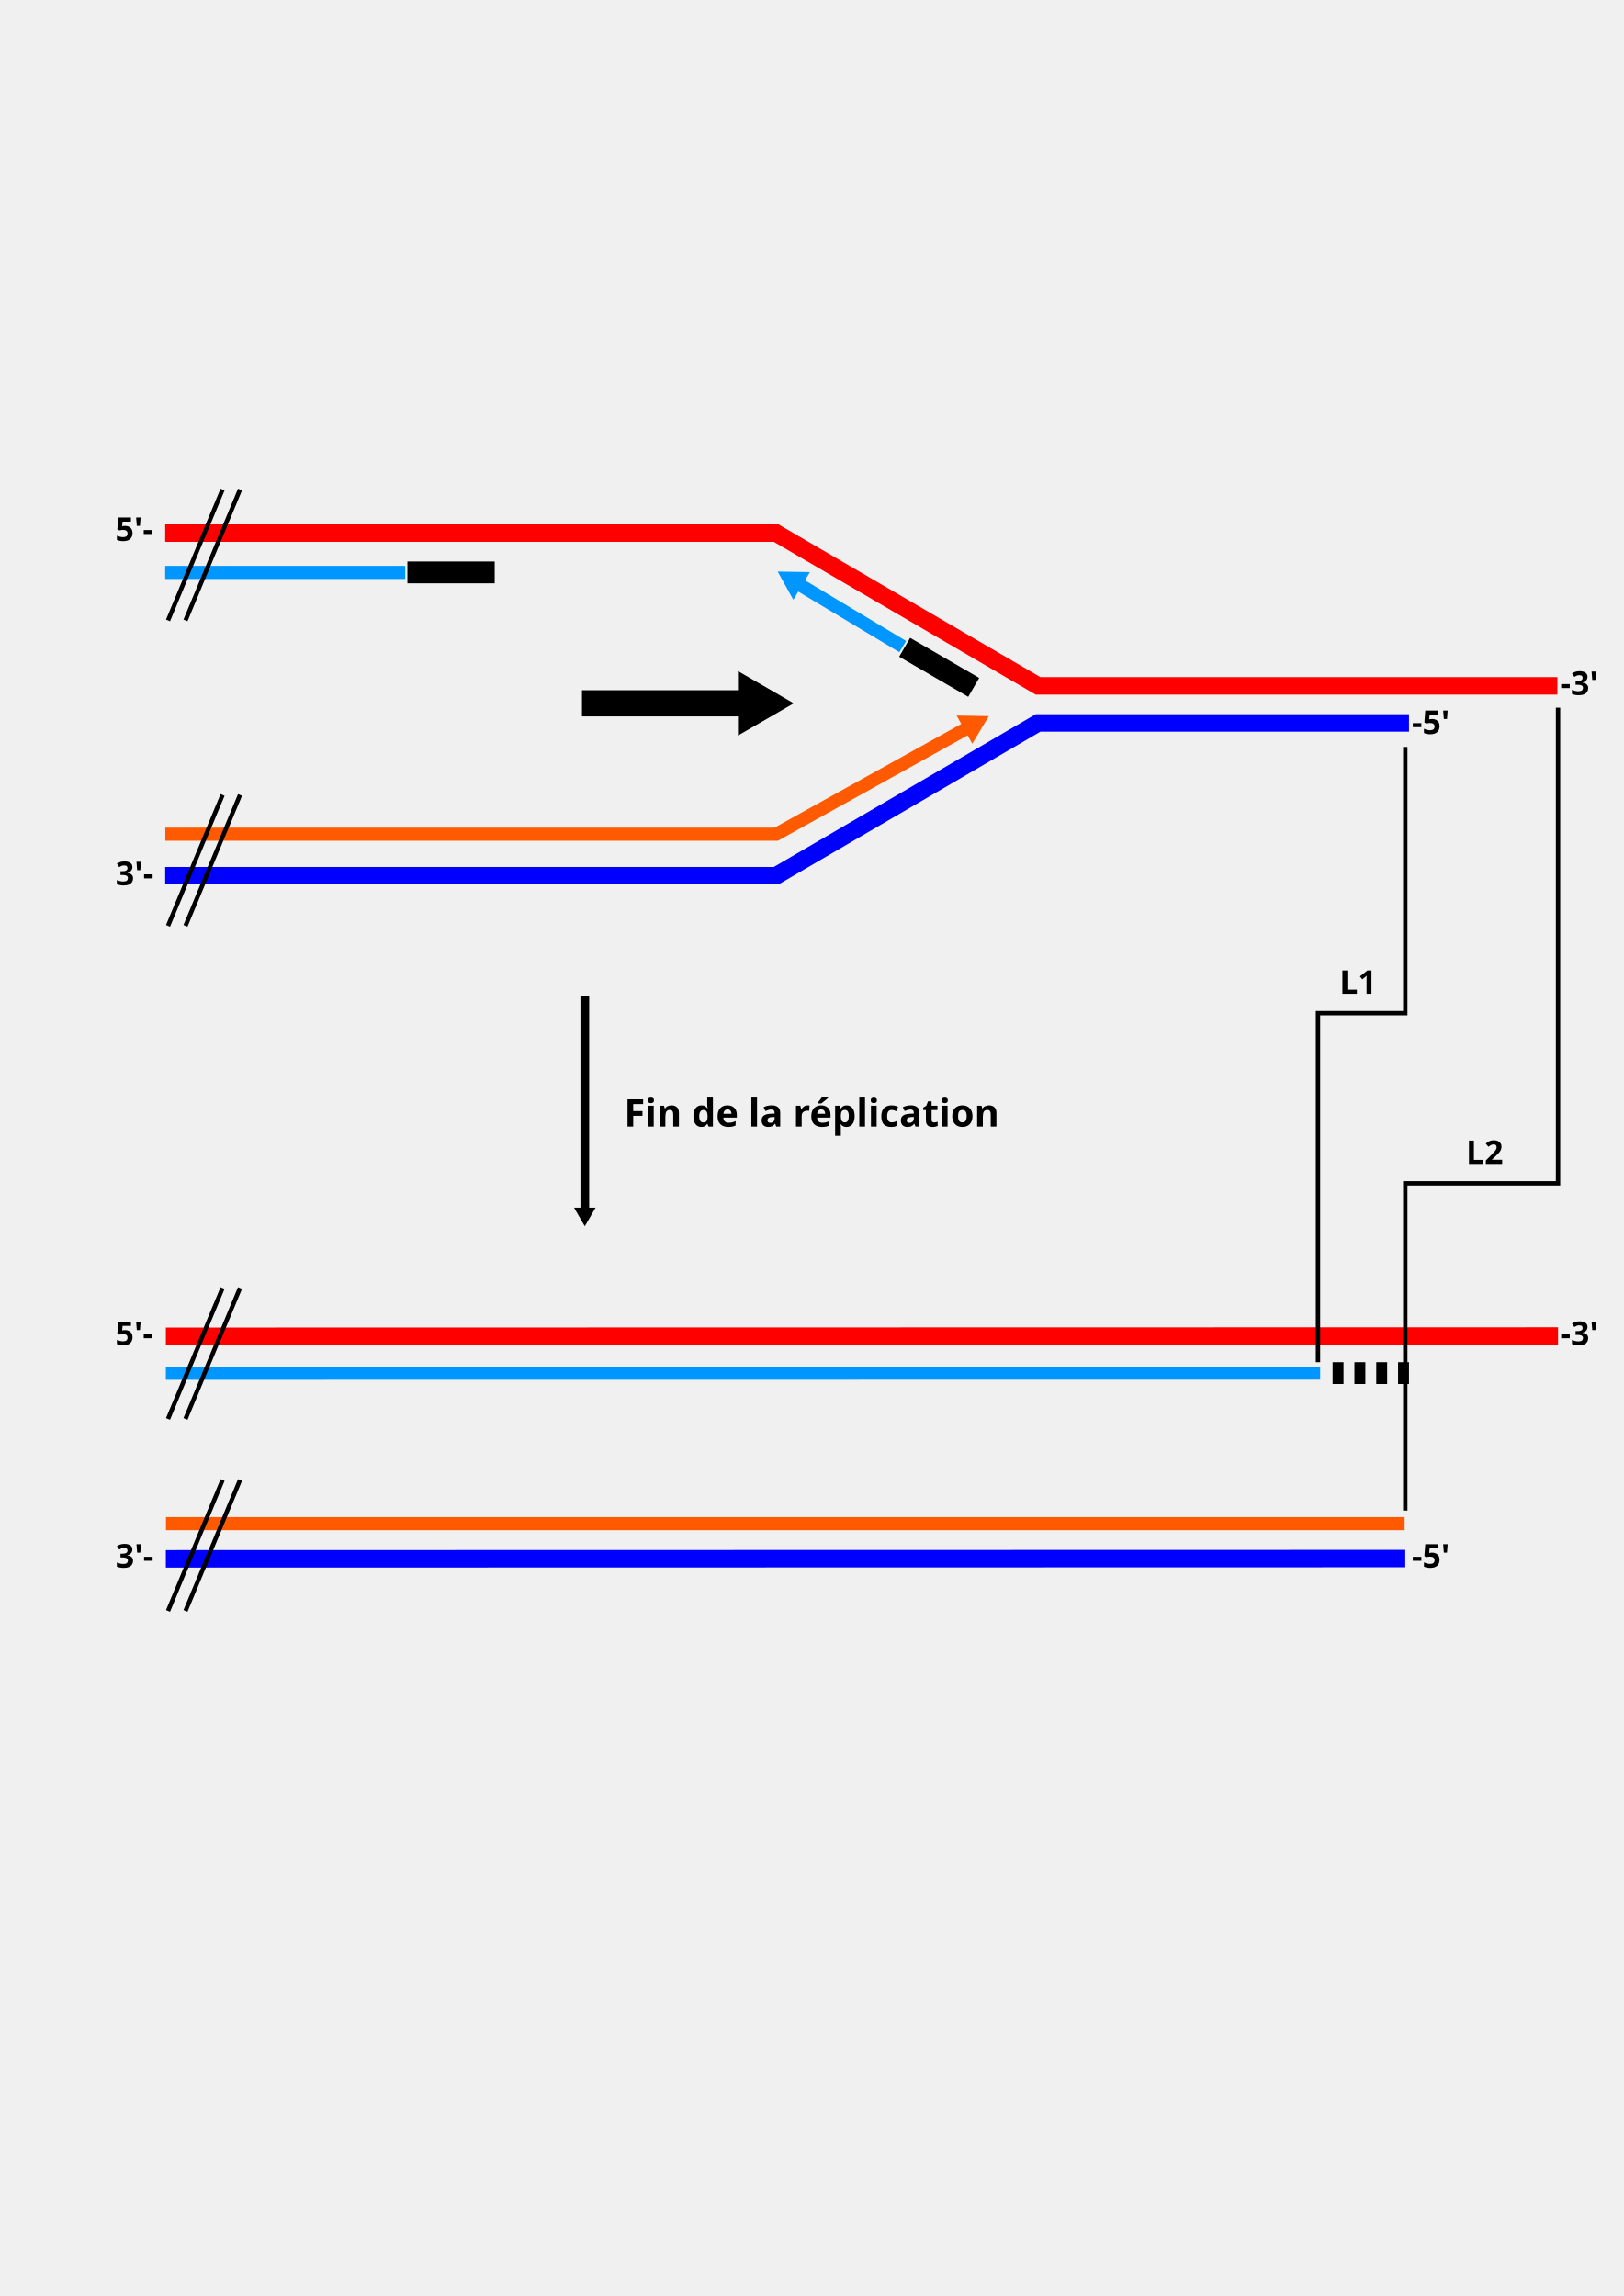
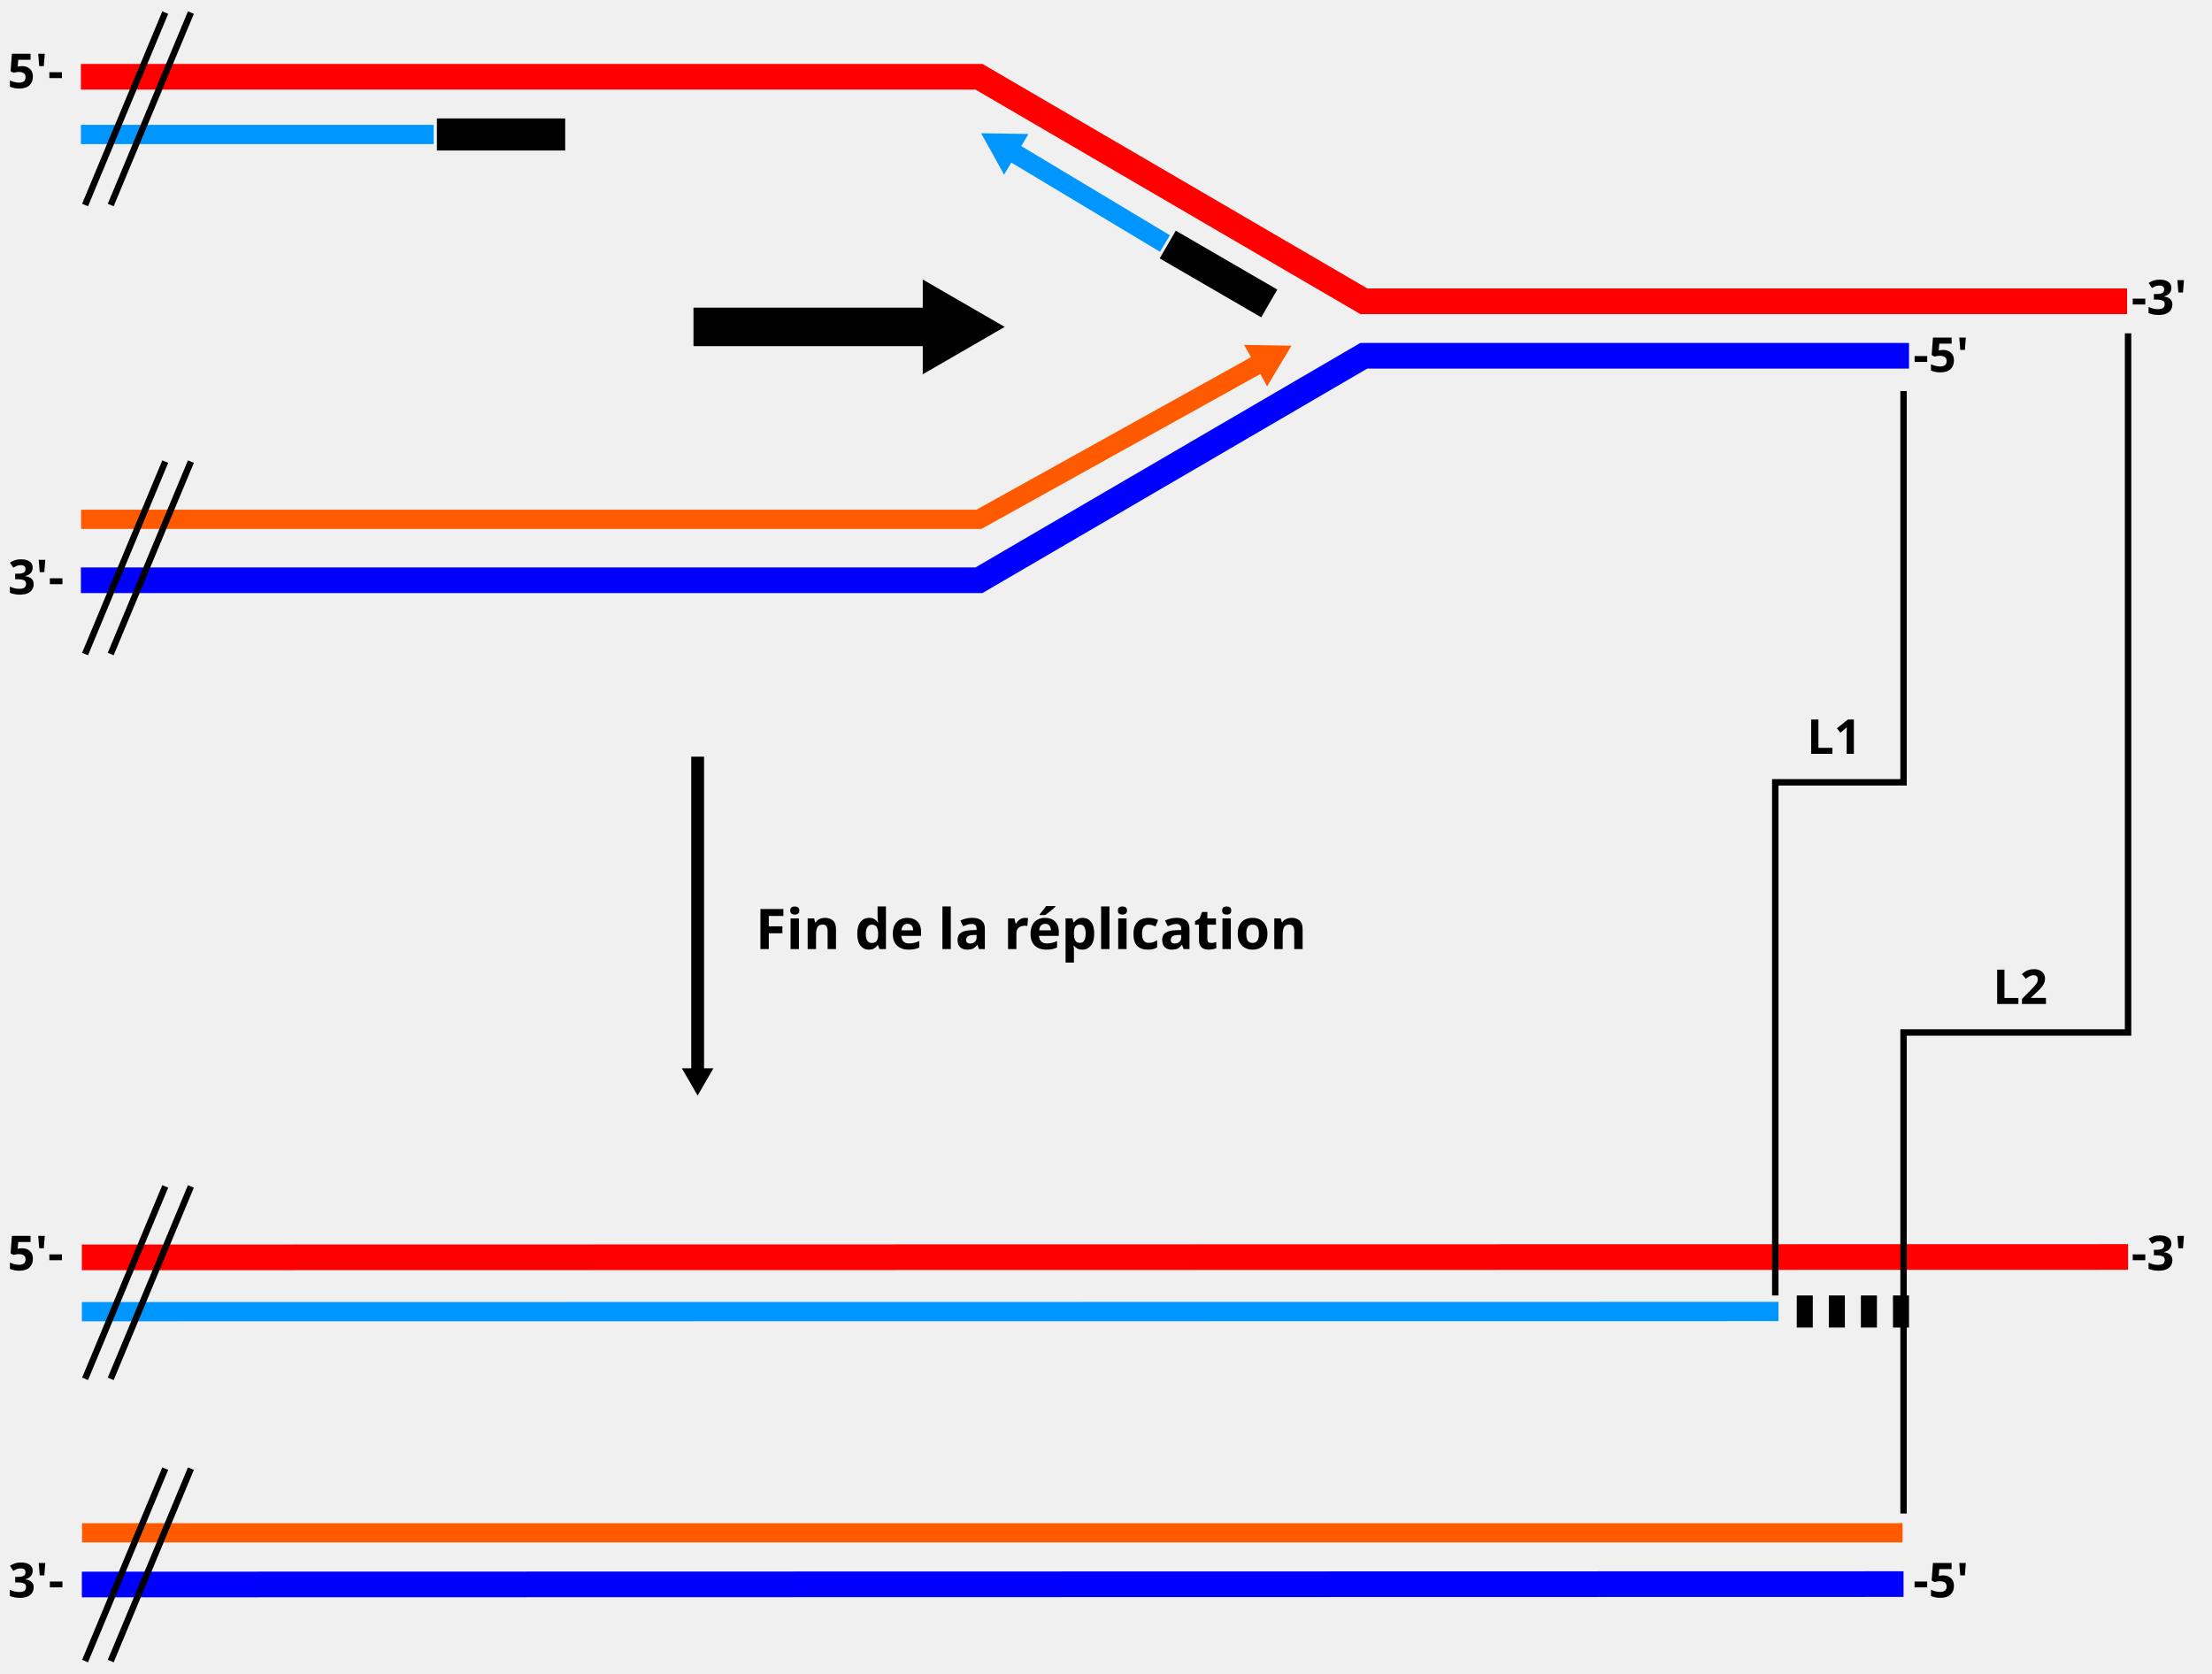
- <svg xmlns="http://www.w3.org/2000/svg" width="210mm" height="297mm" viewBox="0 0 744.094 1052.362" id="svg2" version="1.1">
+ <svg xmlns="http://www.w3.org/2000/svg" width="194.646mm" height="147.279mm" viewBox="0 0 689.69 521.856" id="svg2" version="1.1">
  <defs id="defs4">
-     <marker orient="auto" refY="0.0" refX="0.0" id="marker11580" style="overflow:visible">
-       <path id="path11582" d="M 5.77,0.0 L -2.88,5.0 L -2.88,-5.0 L 5.77,0.0 z " style="fill-rule:evenodd;stroke:#0096ff;stroke-width:1pt;stroke-opacity:1;fill:#0096ff;fill-opacity:1" transform="scale(0.2)" />
+     <marker orient="auto" refY="0" refX="0" id="marker11580" style="overflow:visible">
+       <path id="path11582" d="m 5.77,0 -8.65,5 0,-10 8.65,5 z" style="fill:#0096ff;fill-opacity:1;fill-rule:evenodd;stroke:#0096ff;stroke-width:1pt;stroke-opacity:1" transform="scale(0.2,0.2)" />
    </marker>
-     <marker orient="auto" refY="0.0" refX="0.0" id="TriangleInS" style="overflow:visible">
-       <path id="path4283" d="M 5.77,0.0 L -2.88,5.0 L -2.88,-5.0 L 5.77,0.0 z " style="fill-rule:evenodd;stroke:#000000;stroke-width:1.0pt" transform="scale(-0.2)" />
+     <marker orient="auto" refY="0" refX="0" id="TriangleInS" style="overflow:visible">
+       <path id="path4283" d="m 5.77,0 -8.65,5 0,-10 8.65,5 z" style="fill-rule:evenodd;stroke:#000000;stroke-width:1pt" transform="scale(-0.2,-0.2)" />
    </marker>
-     <marker style="overflow:visible" id="marker7622" refX="0.0" refY="0.0" orient="auto">
-       <path transform="scale(0.2)" style="fill-rule:evenodd;stroke:#ff5a00;stroke-width:1pt;stroke-opacity:1;fill:#ff5a00;fill-opacity:1" d="M 5.77,0.0 L -2.88,5.0 L -2.88,-5.0 L 5.77,0.0 z " id="path7624" />
+     <marker style="overflow:visible" id="marker7622" refX="0" refY="0" orient="auto">
+       <path transform="scale(0.2,0.2)" style="fill:#ff5a00;fill-opacity:1;fill-rule:evenodd;stroke:#ff5a00;stroke-width:1pt;stroke-opacity:1" d="m 5.77,0 -8.65,5 0,-10 8.65,5 z" id="path7624" />
    </marker>
-     <marker style="overflow:visible" id="marker6536" refX="0.0" refY="0.0" orient="auto">
-       <path transform="scale(0.2)" style="fill-rule:evenodd;stroke:#ff5a00;stroke-width:1pt;stroke-opacity:1;fill:#ff5a00;fill-opacity:1" d="M 5.77,0.0 L -2.88,5.0 L -2.88,-5.0 L 5.77,0.0 z " id="path6538" />
+     <marker style="overflow:visible" id="marker6536" refX="0" refY="0" orient="auto">
+       <path transform="scale(0.2,0.2)" style="fill:#ff5a00;fill-opacity:1;fill-rule:evenodd;stroke:#ff5a00;stroke-width:1pt;stroke-opacity:1" d="m 5.77,0 -8.65,5 0,-10 8.65,5 z" id="path6538" />
    </marker>
-     <marker orient="auto" refY="0.0" refX="0.0" id="marker6357" style="overflow:visible">
-       <path id="path6359" d="M 5.77,0.0 L -2.88,5.0 L -2.88,-5.0 L 5.77,0.0 z " style="fill-rule:evenodd;stroke:#000000;stroke-width:1pt;stroke-opacity:1;fill:#000000;fill-opacity:1" transform="scale(0.2)" />
+     <marker orient="auto" refY="0" refX="0" id="marker6357" style="overflow:visible">
+       <path id="path6359" d="m 5.77,0 -8.65,5 0,-10 8.65,5 z" style="fill:#000000;fill-opacity:1;fill-rule:evenodd;stroke:#000000;stroke-width:1pt;stroke-opacity:1" transform="scale(0.2,0.2)" />
    </marker>
-     <marker orient="auto" refY="0.0" refX="0.0" id="marker5649" style="overflow:visible">
-       <path id="path5651" d="M 5.77,0.0 L -2.88,5.0 L -2.88,-5.0 L 5.77,0.0 z " style="fill-rule:evenodd;stroke:#000000;stroke-width:1pt;stroke-opacity:1;fill:#000000;fill-opacity:1" transform="scale(0.2)" />
+     <marker orient="auto" refY="0" refX="0" id="marker5649" style="overflow:visible">
+       <path id="path5651" d="m 5.77,0 -8.65,5 0,-10 8.65,5 z" style="fill:#000000;fill-opacity:1;fill-rule:evenodd;stroke:#000000;stroke-width:1pt;stroke-opacity:1" transform="scale(0.2,0.2)" />
    </marker>
-     <marker orient="auto" refY="0.0" refX="0.0" id="marker5486" style="overflow:visible">
-       <path id="path5488" d="M 5.77,0.0 L -2.88,5.0 L -2.88,-5.0 L 5.77,0.0 z " style="fill-rule:evenodd;stroke:#0096ff;stroke-width:1pt;stroke-opacity:1;fill:#0096ff;fill-opacity:1" transform="scale(0.2)" />
+     <marker orient="auto" refY="0" refX="0" id="marker5486" style="overflow:visible">
+       <path id="path5488" d="m 5.77,0 -8.65,5 0,-10 8.65,5 z" style="fill:#0096ff;fill-opacity:1;fill-rule:evenodd;stroke:#0096ff;stroke-width:1pt;stroke-opacity:1" transform="scale(0.2,0.2)" />
    </marker>
-     <marker orient="auto" refY="0.0" refX="0.0" id="TriangleOutS" style="overflow:visible">
-       <path id="path4292" d="M 5.77,0.0 L -2.88,5.0 L -2.88,-5.0 L 5.77,0.0 z " style="fill-rule:evenodd;stroke:#ff5a00;stroke-width:1pt;stroke-opacity:1;fill:#ff5a00;fill-opacity:1" transform="scale(0.2)" />
+     <marker orient="auto" refY="0" refX="0" id="TriangleOutS" style="overflow:visible">
+       <path id="path4292" d="m 5.77,0 -8.65,5 0,-10 8.65,5 z" style="fill:#ff5a00;fill-opacity:1;fill-rule:evenodd;stroke:#ff5a00;stroke-width:1pt;stroke-opacity:1" transform="scale(0.2,0.2)" />
    </marker>
-     <marker orient="auto" refY="0.0" refX="0.0" id="TriangleOutM" style="overflow:visible">
-       <path id="path4289" d="M 5.77,0.0 L -2.88,5.0 L -2.88,-5.0 L 5.77,0.0 z " style="fill-rule:evenodd;stroke:#ff5a00;stroke-width:1pt;stroke-opacity:1;fill:#ff5a00;fill-opacity:1" transform="scale(0.4)" />
+     <marker orient="auto" refY="0" refX="0" id="TriangleOutM" style="overflow:visible">
+       <path id="path4289" d="m 5.77,0 -8.65,5 0,-10 8.65,5 z" style="fill:#ff5a00;fill-opacity:1;fill-rule:evenodd;stroke:#ff5a00;stroke-width:1pt;stroke-opacity:1" transform="scale(0.4,0.4)" />
    </marker>
-     <marker orient="auto" refY="0.0" refX="0.0" id="marker5162" style="overflow:visible;">
-       <path id="path5164" style="fill-rule:evenodd;stroke-width:0.625;stroke-linejoin:round;stroke:#0096ff;stroke-opacity:1;fill:#0096ff;fill-opacity:1" d="M 8.719,4.034 L -2.207,0.016 L 8.719,-4.002 C 6.973,-1.63 6.983,1.616 8.719,4.034 z " transform="scale(0.3) rotate(180) translate(-2.3,0)" />
+     <marker orient="auto" refY="0" refX="0" id="marker5162" style="overflow:visible">
+       <path id="path5164" style="fill:#0096ff;fill-opacity:1;fill-rule:evenodd;stroke:#0096ff;stroke-width:0.625;stroke-linejoin:round;stroke-opacity:1" d="M 8.719,4.034 -2.207,0.016 8.719,-4.002 c -1.745,2.372 -1.735,5.617 -6e-7,8.035 z" transform="matrix(-0.3,0,0,-0.3,0.69,0)" />
    </marker>
-     <marker orient="auto" refY="0.0" refX="0.0" id="marker5068" style="overflow:visible;">
-       <path id="path5070" d="M 0.0,0.0 L 5.0,-5.0 L -12.5,0.0 L 5.0,5.0 L 0.0,0.0 z " style="fill-rule:evenodd;stroke:#0096ff;stroke-width:1pt;stroke-opacity:1;fill:#0096ff;fill-opacity:1" transform="scale(0.2) rotate(180) translate(6,0)" />
+     <marker orient="auto" refY="0" refX="0" id="marker5068" style="overflow:visible">
+       <path id="path5070" d="M 0,0 5,-5 -12.5,0 5,5 0,0 Z" style="fill:#0096ff;fill-opacity:1;fill-rule:evenodd;stroke:#0096ff;stroke-width:1pt;stroke-opacity:1" transform="matrix(-0.2,0,0,-0.2,-1.2,0)" />
    </marker>
-     <marker orient="auto" refY="0.0" refX="0.0" id="marker4980" style="overflow:visible;">
-       <path id="path4982" d="M 0.0,0.0 L 5.0,-5.0 L -12.5,0.0 L 5.0,5.0 L 0.0,0.0 z " style="fill-rule:evenodd;stroke:#0096ff;stroke-width:1pt;stroke-opacity:1;fill:#0096ff;fill-opacity:1" transform="scale(0.2) rotate(180) translate(6,0)" />
+     <marker orient="auto" refY="0" refX="0" id="marker4980" style="overflow:visible">
+       <path id="path4982" d="M 0,0 5,-5 -12.5,0 5,5 0,0 Z" style="fill:#0096ff;fill-opacity:1;fill-rule:evenodd;stroke:#0096ff;stroke-width:1pt;stroke-opacity:1" transform="matrix(-0.2,0,0,-0.2,-1.2,0)" />
    </marker>
-     <marker orient="auto" refY="0.0" refX="0.0" id="marker4898" style="overflow:visible;">
-       <path id="path4900" d="M 0.0,0.0 L 5.0,-5.0 L -12.5,0.0 L 5.0,5.0 L 0.0,0.0 z " style="fill-rule:evenodd;stroke:#0096ff;stroke-width:1pt;stroke-opacity:1;fill:#0096ff;fill-opacity:1" transform="scale(0.2) rotate(180) translate(6,0)" />
+     <marker orient="auto" refY="0" refX="0" id="marker4898" style="overflow:visible">
+       <path id="path4900" d="M 0,0 5,-5 -12.5,0 5,5 0,0 Z" style="fill:#0096ff;fill-opacity:1;fill-rule:evenodd;stroke:#0096ff;stroke-width:1pt;stroke-opacity:1" transform="matrix(-0.2,0,0,-0.2,-1.2,0)" />
    </marker>
-     <marker orient="auto" refY="0.0" refX="0.0" id="DiamondS" style="overflow:visible">
-       <path id="path4229" d="M 0,-7.071 L -7.071,0 L 0,7.071 L 7.071,0 L 0,-7.071 z " style="fill-rule:evenodd;stroke:#ff0000;stroke-width:1pt;stroke-opacity:1;fill:#ff0000;fill-opacity:1" transform="scale(0.2)" />
+     <marker orient="auto" refY="0" refX="0" id="DiamondS" style="overflow:visible">
+       <path id="path4229" d="M 0,-7.071 -7.071,0 0,7.071 7.071,0 0,-7.071 Z" style="fill:#ff0000;fill-opacity:1;fill-rule:evenodd;stroke:#ff0000;stroke-width:1pt;stroke-opacity:1" transform="scale(0.2,0.2)" />
    </marker>
-     <marker orient="auto" refY="0.0" refX="0.0" id="marker4728" style="overflow:visible">
-       <path id="path4730" d="M -2.5,-1.0 C -2.5,1.76 -4.74,4.0 -7.5,4.0 C -10.26,4.0 -12.5,1.76 -12.5,-1.0 C -12.5,-3.76 -10.26,-6.0 -7.5,-6.0 C -4.74,-6.0 -2.5,-3.76 -2.5,-1.0 z " style="fill-rule:evenodd;stroke:#ff0000;stroke-width:1pt;stroke-opacity:1;fill:#ff0000;fill-opacity:1" transform="scale(0.2) translate(7.4, 1)" />
+     <marker orient="auto" refY="0" refX="0" id="marker4728" style="overflow:visible">
+       <path id="path4730" d="m -2.5,-1 c 0,2.76 -2.24,5 -5,5 -2.76,0 -5,-2.24 -5,-5 0,-2.76 2.24,-5 5,-5 2.76,0 5,2.24 5,5 z" style="fill:#ff0000;fill-opacity:1;fill-rule:evenodd;stroke:#ff0000;stroke-width:1pt;stroke-opacity:1" transform="matrix(0.2,0,0,0.2,1.48,0.2)" />
    </marker>
-     <marker orient="auto" refY="0.0" refX="0.0" id="Arrow2Sstart" style="overflow:visible">
-       <path id="path4174" style="fill-rule:evenodd;stroke-width:0.625;stroke-linejoin:round;stroke:#ff0000;stroke-opacity:1;fill:#ff0000;fill-opacity:1" d="M 8.719,4.034 L -2.207,0.016 L 8.719,-4.002 C 6.973,-1.63 6.983,1.616 8.719,4.034 z " transform="scale(0.3) translate(-2.3,0)" />
+     <marker orient="auto" refY="0" refX="0" id="Arrow2Sstart" style="overflow:visible">
+       <path id="path4174" style="fill:#ff0000;fill-opacity:1;fill-rule:evenodd;stroke:#ff0000;stroke-width:0.625;stroke-linejoin:round;stroke-opacity:1" d="M 8.719,4.034 -2.207,0.016 8.719,-4.002 c -1.745,2.372 -1.735,5.617 -6e-7,8.035 z" transform="matrix(0.3,0,0,0.3,-0.69,0)" />
    </marker>
-     <marker orient="auto" refY="0.0" refX="0.0" id="DotS" style="overflow:visible">
-       <path id="path4211" d="M -2.5,-1.0 C -2.5,1.76 -4.74,4.0 -7.5,4.0 C -10.26,4.0 -12.5,1.76 -12.5,-1.0 C -12.5,-3.76 -10.26,-6.0 -7.5,-6.0 C -4.74,-6.0 -2.5,-3.76 -2.5,-1.0 z " style="fill-rule:evenodd;stroke:#ff0000;stroke-width:1pt;stroke-opacity:1;fill:#ff0000;fill-opacity:1" transform="scale(0.2) translate(7.4, 1)" />
+     <marker orient="auto" refY="0" refX="0" id="DotS" style="overflow:visible">
+       <path id="path4211" d="m -2.5,-1 c 0,2.76 -2.24,5 -5,5 -2.76,0 -5,-2.24 -5,-5 0,-2.76 2.24,-5 5,-5 2.76,0 5,2.24 5,5 z" style="fill:#ff0000;fill-opacity:1;fill-rule:evenodd;stroke:#ff0000;stroke-width:1pt;stroke-opacity:1" transform="matrix(0.2,0,0,0.2,1.48,0.2)" />
    </marker>
-     <marker orient="auto" refY="0.0" refX="0.0" id="EmptyTriangleOutS" style="overflow:visible">
-       <path id="path4310" d="M 5.77,0.0 L -2.88,5.0 L -2.88,-5.0 L 5.77,0.0 z " style="fill-rule:evenodd;fill:#ffffff;stroke:#ff0000;stroke-width:1pt;stroke-opacity:1" transform="scale(0.2) translate(-3.0,0)" />
+     <marker orient="auto" refY="0" refX="0" id="EmptyTriangleOutS" style="overflow:visible">
+       <path id="path4310" d="m 5.77,0 -8.65,5 0,-10 8.65,5 z" style="fill:#ffffff;fill-rule:evenodd;stroke:#ff0000;stroke-width:1pt;stroke-opacity:1" transform="matrix(0.2,0,0,0.2,-0.6,0)" />
    </marker>
-     <marker orient="auto" refY="0.0" refX="0.0" id="Arrow2Mend" style="overflow:visible;">
-       <path id="path4171" style="fill-rule:evenodd;stroke-width:0.625;stroke-linejoin:round;stroke:#ff0000;stroke-opacity:1;fill:#ff0000;fill-opacity:1" d="M 8.719,4.034 L -2.207,0.016 L 8.719,-4.002 C 6.973,-1.63 6.983,1.616 8.719,4.034 z " transform="scale(0.6) rotate(180) translate(0,0)" />
+     <marker orient="auto" refY="0" refX="0" id="Arrow2Mend" style="overflow:visible">
+       <path id="path4171" style="fill:#ff0000;fill-opacity:1;fill-rule:evenodd;stroke:#ff0000;stroke-width:0.625;stroke-linejoin:round;stroke-opacity:1" d="M 8.719,4.034 -2.207,0.016 8.719,-4.002 c -1.745,2.372 -1.735,5.617 -6e-7,8.035 z" transform="scale(-0.6,-0.6)" />
    </marker>
-     <marker orient="auto" refY="0.0" refX="0.0" id="Arrow2Send" style="overflow:visible;">
-       <path id="path4177" style="fill-rule:evenodd;stroke-width:0.625;stroke-linejoin:round;stroke:#ff0000;stroke-opacity:1;fill:#ff0000;fill-opacity:1" d="M 8.719,4.034 L -2.207,0.016 L 8.719,-4.002 C 6.973,-1.63 6.983,1.616 8.719,4.034 z " transform="scale(0.3) rotate(180) translate(-2.3,0)" />
+     <marker orient="auto" refY="0" refX="0" id="Arrow2Send" style="overflow:visible">
+       <path id="path4177" style="fill:#ff0000;fill-opacity:1;fill-rule:evenodd;stroke:#ff0000;stroke-width:0.625;stroke-linejoin:round;stroke-opacity:1" d="M 8.719,4.034 -2.207,0.016 8.719,-4.002 c -1.745,2.372 -1.735,5.617 -6e-7,8.035 z" transform="matrix(-0.3,0,0,-0.3,0.69,0)" />
    </marker>
-     <marker orient="auto" refY="0.0" refX="0.0" id="Arrow1Send" style="overflow:visible;">
-       <path id="path4159" d="M 0.0,0.0 L 5.0,-5.0 L -12.5,0.0 L 5.0,5.0 L 0.0,0.0 z " style="fill-rule:evenodd;stroke:#0096ff;stroke-width:1pt;stroke-opacity:1;fill:#0096ff;fill-opacity:1" transform="scale(0.2) rotate(180) translate(6,0)" />
+     <marker orient="auto" refY="0" refX="0" id="Arrow1Send" style="overflow:visible">
+       <path id="path4159" d="M 0,0 5,-5 -12.5,0 5,5 0,0 Z" style="fill:#0096ff;fill-opacity:1;fill-rule:evenodd;stroke:#0096ff;stroke-width:1pt;stroke-opacity:1" transform="matrix(-0.2,0,0,-0.2,-1.2,0)" />
    </marker>
-     <marker orient="auto" refY="0.0" refX="0.0" id="Arrow1Mend" style="overflow:visible;">
-       <path id="path4153" d="M 0.0,0.0 L 5.0,-5.0 L -12.5,0.0 L 5.0,5.0 L 0.0,0.0 z " style="fill-rule:evenodd;stroke:#ff0000;stroke-width:1pt;stroke-opacity:1;fill:#ff0000;fill-opacity:1" transform="scale(0.4) rotate(180) translate(10,0)" />
+     <marker orient="auto" refY="0" refX="0" id="Arrow1Mend" style="overflow:visible">
+       <path id="path4153" d="M 0,0 5,-5 -12.5,0 5,5 0,0 Z" style="fill:#ff0000;fill-opacity:1;fill-rule:evenodd;stroke:#ff0000;stroke-width:1pt;stroke-opacity:1" transform="matrix(-0.4,0,0,-0.4,-4,0)" />
    </marker>
-     <marker orient="auto" refY="0.0" refX="0.0" id="Arrow2Lstart" style="overflow:visible">
-       <path id="path4162" style="fill-rule:evenodd;stroke-width:0.625;stroke-linejoin:round;stroke:#ff0000;stroke-opacity:1;fill:#ff0000;fill-opacity:1" d="M 8.719,4.034 L -2.207,0.016 L 8.719,-4.002 C 6.973,-1.63 6.983,1.616 8.719,4.034 z " transform="scale(1.1) translate(1,0)" />
+     <marker orient="auto" refY="0" refX="0" id="Arrow2Lstart" style="overflow:visible">
+       <path id="path4162" style="fill:#ff0000;fill-opacity:1;fill-rule:evenodd;stroke:#ff0000;stroke-width:0.625;stroke-linejoin:round;stroke-opacity:1" d="M 8.719,4.034 -2.207,0.016 8.719,-4.002 c -1.745,2.372 -1.735,5.617 -6e-7,8.035 z" transform="matrix(1.1,0,0,1.1,1.1,0)" />
    </marker>
  </defs>
-   <g id="layer1">
+   <g id="layer1" transform="translate(-50.47867,-220.4343)">
    <path style="fill:none;fill-rule:evenodd;stroke:#ff0000;stroke-width:8;stroke-linecap:butt;stroke-linejoin:miter;stroke-miterlimit:4;stroke-dasharray:none;stroke-opacity:1" d="m 75.7,244.362 280,0 120,70 238,0" id="path3338" />
    <path id="path4872" d="m 75.7,401.362 280,0 120,-70 170,0" style="fill:none;fill-rule:evenodd;stroke:#0000ff;stroke-width:8;stroke-linecap:butt;stroke-linejoin:miter;stroke-miterlimit:4;stroke-dasharray:none;stroke-opacity:1" />
    <path style="fill:none;fill-rule:evenodd;stroke:#000000;stroke-width:10;stroke-linecap:butt;stroke-linejoin:miter;stroke-miterlimit:4;stroke-dasharray:none;stroke-opacity:1" d="m 446.228,315.049 -31.654,-18.374" id="path4874" />
    <path style="fill:none;fill-rule:evenodd;stroke:#0096ff;stroke-width:6;stroke-linecap:butt;stroke-linejoin:miter;stroke-miterlimit:4;stroke-dasharray:none;stroke-opacity:1;marker-end:url(#marker5486)" d="m 413.7,296.362 -50,-30" id="path4876" />
    <path style="fill:none;fill-rule:evenodd;stroke:#000000;stroke-width:10;stroke-linecap:butt;stroke-linejoin:miter;stroke-miterlimit:4;stroke-dasharray:none;stroke-opacity:1" d="m 226.7,262.362 -40,0" id="path4878" />
    <path style="fill:none;fill-rule:evenodd;stroke:#0096ff;stroke-width:6;stroke-linecap:butt;stroke-linejoin:miter;stroke-miterlimit:4;stroke-dasharray:none;stroke-opacity:1" d="m 185.7,262.362 -110,0" id="path4884" />
    <path style="fill:none;fill-rule:evenodd;stroke:#ff5a00;stroke-width:6;stroke-linecap:butt;stroke-linejoin:miter;stroke-miterlimit:4;stroke-dasharray:none;stroke-opacity:1;marker-end:url(#TriangleOutS)" d="m 75.761,382.362 279.939,0 90,-50" id="path5264" />
    <text xml:space="preserve" style="font-style:normal;font-variant:normal;font-weight:bold;font-stretch:normal;font-size:15px;line-height:150%;font-family:sans-serif;-inkscape-font-specification:'sans-serif, Bold';text-align:start;letter-spacing:0px;word-spacing:0px;writing-mode:lr-tb;text-anchor:start;fill:#000000;fill-opacity:1;stroke:none;stroke-width:1px;stroke-linecap:butt;stroke-linejoin:miter;stroke-opacity:1" x="52.997" y="405.688" id="text5604">
      <tspan x="52.997" y="405.688" id="tspan5608">3'-</tspan>
    </text>
    <text id="text5616" y="247.888" x="52.843" style="font-style:normal;font-variant:normal;font-weight:bold;font-stretch:normal;font-size:15px;line-height:150%;font-family:sans-serif;-inkscape-font-specification:'sans-serif, Bold';text-align:start;letter-spacing:0px;word-spacing:0px;writing-mode:lr-tb;text-anchor:start;fill:#000000;fill-opacity:1;stroke:none;stroke-width:1px;stroke-linecap:butt;stroke-linejoin:miter;stroke-opacity:1" xml:space="preserve">
      <tspan id="tspan5618" y="247.888" x="52.843">5'-</tspan>
    </text>
    <text xml:space="preserve" style="font-style:normal;font-variant:normal;font-weight:bold;font-stretch:normal;font-size:15px;line-height:150%;font-family:sans-serif;-inkscape-font-specification:'sans-serif, Bold';text-align:start;letter-spacing:0px;word-spacing:0px;writing-mode:lr-tb;text-anchor:start;fill:#000000;fill-opacity:1;stroke:none;stroke-width:1px;stroke-linecap:butt;stroke-linejoin:miter;stroke-opacity:1" x="714.997" y="318.488" id="text5620">
      <tspan x="714.997" y="318.488" id="tspan5622">-3'</tspan>
    </text>
    <text id="text5624" y="336.388" x="646.987" style="font-style:normal;font-variant:normal;font-weight:bold;font-stretch:normal;font-size:15px;line-height:150%;font-family:sans-serif;-inkscape-font-specification:'sans-serif, Bold';text-align:start;letter-spacing:0px;word-spacing:0px;writing-mode:lr-tb;text-anchor:start;fill:#000000;fill-opacity:1;stroke:none;stroke-width:1px;stroke-linecap:butt;stroke-linejoin:miter;stroke-opacity:1" xml:space="preserve">
      <tspan id="tspan5626" y="336.388" x="646.987">-5'</tspan>
    </text>
    <path style="fill:none;fill-rule:evenodd;stroke:#000000;stroke-width:12;stroke-linecap:butt;stroke-linejoin:miter;stroke-miterlimit:4;stroke-dasharray:none;stroke-opacity:1;marker-end:url(#marker5649)" d="m 266.7,322.362 80,0" id="path5647" />
    <path style="fill:none;fill-rule:evenodd;stroke:#000000;stroke-width:4;stroke-linecap:butt;stroke-linejoin:miter;stroke-miterlimit:4;stroke-dasharray:none;stroke-opacity:1;marker-end:url(#marker6357)" d="m 268,456.362 0,100" id="path6355" />
    <text xml:space="preserve" style="font-style:normal;font-variant:normal;font-weight:bold;font-stretch:normal;font-size:17.5px;line-height:150%;font-family:sans-serif;-inkscape-font-specification:'sans-serif, Bold';text-align:start;letter-spacing:0px;word-spacing:0px;writing-mode:lr-tb;text-anchor:start;fill:#000000;fill-opacity:1;stroke:none;stroke-width:1px;stroke-linecap:butt;stroke-linejoin:miter;stroke-opacity:1" x="286" y="516.362" id="text6487">
      <tspan id="tspan6489" x="286" y="516.362">Fin de la réplication</tspan>
    </text>
    <path style="fill:none;fill-rule:evenodd;stroke:#000000;stroke-width:10;stroke-linecap:butt;stroke-linejoin:miter;stroke-miterlimit:4;stroke-dasharray:5, 5;stroke-dashoffset:0;stroke-opacity:1" d="m 645.7,629.362 -40,0" id="path6491" />
    <path id="path6493" d="m 605,629.362 -529,0.061" style="fill:none;fill-rule:evenodd;stroke:#0096ff;stroke-width:6;stroke-linecap:butt;stroke-linejoin:miter;stroke-miterlimit:4;stroke-dasharray:none;stroke-opacity:1" />
    <path style="fill:none;fill-rule:evenodd;stroke:#ff0000;stroke-width:8;stroke-linecap:butt;stroke-linejoin:miter;stroke-miterlimit:4;stroke-dasharray:none;stroke-opacity:1" d="m 76,612.487 638,-0.125" id="path6495" />
    <text id="text6497" y="616.488" x="714.997" style="font-style:normal;font-variant:normal;font-weight:bold;font-stretch:normal;font-size:15px;line-height:150%;font-family:sans-serif;-inkscape-font-specification:'sans-serif, Bold';text-align:start;letter-spacing:0px;word-spacing:0px;writing-mode:lr-tb;text-anchor:start;fill:#000000;fill-opacity:1;stroke:none;stroke-width:1px;stroke-linecap:butt;stroke-linejoin:miter;stroke-opacity:1" xml:space="preserve">
      <tspan id="tspan6499" y="616.488" x="714.997">-3'</tspan>
    </text>
    <text xml:space="preserve" style="font-style:normal;font-variant:normal;font-weight:bold;font-stretch:normal;font-size:15px;line-height:150%;font-family:sans-serif;-inkscape-font-specification:'sans-serif, Bold';text-align:start;letter-spacing:0px;word-spacing:0px;writing-mode:lr-tb;text-anchor:start;fill:#000000;fill-opacity:1;stroke:none;stroke-width:1px;stroke-linecap:butt;stroke-linejoin:miter;stroke-opacity:1" x="52.843" y="616.488" id="text6501">
      <tspan x="52.843" y="616.488" id="tspan6503">5'-</tspan>
    </text>
    <path style="fill:none;fill-rule:evenodd;stroke:#ff5a00;stroke-width:6;stroke-linecap:butt;stroke-linejoin:miter;stroke-miterlimit:4;stroke-dasharray:none;stroke-opacity:1" d="m 76.054,698.362 567.646,0" id="path7620" />
    <path id="path10736" d="m 76,714.487 568,-0.125" style="fill:none;fill-rule:evenodd;stroke:#0000ff;stroke-width:8;stroke-linecap:butt;stroke-linejoin:miter;stroke-miterlimit:4;stroke-dasharray:none;stroke-opacity:1" />
    <text id="text10738" y="718.488" x="52.997" style="font-style:normal;font-variant:normal;font-weight:bold;font-stretch:normal;font-size:15px;line-height:150%;font-family:sans-serif;-inkscape-font-specification:'sans-serif, Bold';text-align:start;letter-spacing:0px;word-spacing:0px;writing-mode:lr-tb;text-anchor:start;fill:#000000;fill-opacity:1;stroke:none;stroke-width:1px;stroke-linecap:butt;stroke-linejoin:miter;stroke-opacity:1" xml:space="preserve">
      <tspan id="tspan10740" y="718.488" x="52.997">3'-</tspan>
    </text>
    <text xml:space="preserve" style="font-style:normal;font-variant:normal;font-weight:bold;font-stretch:normal;font-size:15px;line-height:150%;font-family:sans-serif;-inkscape-font-specification:'sans-serif, Bold';text-align:start;letter-spacing:0px;word-spacing:0px;writing-mode:lr-tb;text-anchor:start;fill:#000000;fill-opacity:1;stroke:none;stroke-width:1px;stroke-linecap:butt;stroke-linejoin:miter;stroke-opacity:1" x="646.987" y="718.488" id="text10742">
      <tspan x="646.987" y="718.488" id="tspan10744">-5'</tspan>
    </text>
    <path style="fill:none;fill-rule:evenodd;stroke:#000000;stroke-width:2;stroke-linecap:butt;stroke-linejoin:miter;stroke-miterlimit:4;stroke-dasharray:none;stroke-opacity:1" d="m 644,342.362 0,122 -40,0 0,160" id="path10746" />
    <path style="fill:none;fill-rule:evenodd;stroke:#000000;stroke-width:2;stroke-linecap:butt;stroke-linejoin:miter;stroke-miterlimit:4;stroke-dasharray:none;stroke-opacity:1" d="m 714,324.362 0,218 -70,0 0,150" id="path10748" />
    <text id="text10762" y="455.488" x="613.843" style="font-style:normal;font-variant:normal;font-weight:bold;font-stretch:normal;font-size:15px;line-height:150%;font-family:sans-serif;-inkscape-font-specification:'sans-serif, Bold';text-align:start;letter-spacing:0px;word-spacing:0px;writing-mode:lr-tb;text-anchor:start;fill:#000000;fill-opacity:1;stroke:none;stroke-width:1px;stroke-linecap:butt;stroke-linejoin:miter;stroke-opacity:1" xml:space="preserve">
      <tspan id="tspan10764" y="455.488" x="613.843">L1</tspan>
    </text>
    <text xml:space="preserve" style="font-style:normal;font-variant:normal;font-weight:bold;font-stretch:normal;font-size:15px;line-height:150%;font-family:sans-serif;-inkscape-font-specification:'sans-serif, Bold';text-align:start;letter-spacing:0px;word-spacing:0px;writing-mode:lr-tb;text-anchor:start;fill:#000000;fill-opacity:1;stroke:none;stroke-width:1px;stroke-linecap:butt;stroke-linejoin:miter;stroke-opacity:1" x="671.843" y="533.488" id="text10766">
      <tspan x="671.843" y="533.488" id="tspan10770">L2</tspan>
    </text>
-     <path style="fill:none;fill-rule:evenodd;stroke:#000000;stroke-width:2;stroke-linecap:butt;stroke-linejoin:miter;stroke-opacity:1;stroke-miterlimit:4;stroke-dasharray:none" d="m 77,284.362 25,-60" id="path12156" />
-     <path id="path12158" d="m 85,284.362 25,-60" style="fill:none;fill-rule:evenodd;stroke:#000000;stroke-width:2;stroke-linecap:butt;stroke-linejoin:miter;stroke-opacity:1;stroke-miterlimit:4;stroke-dasharray:none" />
-     <path id="path12160" d="m 77,424.362 25,-60" style="fill:none;fill-rule:evenodd;stroke:#000000;stroke-width:2;stroke-linecap:butt;stroke-linejoin:miter;stroke-opacity:1;stroke-miterlimit:4;stroke-dasharray:none" />
-     <path style="fill:none;fill-rule:evenodd;stroke:#000000;stroke-width:2;stroke-linecap:butt;stroke-linejoin:miter;stroke-opacity:1;stroke-miterlimit:4;stroke-dasharray:none" d="m 85,424.362 25,-60" id="path12162" />
-     <path style="fill:none;fill-rule:evenodd;stroke:#000000;stroke-width:2;stroke-linecap:butt;stroke-linejoin:miter;stroke-opacity:1;stroke-miterlimit:4;stroke-dasharray:none" d="m 77,650.362 25,-60" id="path12164" />
-     <path id="path12166" d="m 85,650.362 25,-60" style="fill:none;fill-rule:evenodd;stroke:#000000;stroke-width:2;stroke-linecap:butt;stroke-linejoin:miter;stroke-opacity:1;stroke-miterlimit:4;stroke-dasharray:none" />
-     <path id="path12168" d="m 77,738.362 25,-60" style="fill:none;fill-rule:evenodd;stroke:#000000;stroke-width:2;stroke-linecap:butt;stroke-linejoin:miter;stroke-opacity:1;stroke-miterlimit:4;stroke-dasharray:none" />
-     <path style="fill:none;fill-rule:evenodd;stroke:#000000;stroke-width:2;stroke-linecap:butt;stroke-linejoin:miter;stroke-opacity:1;stroke-miterlimit:4;stroke-dasharray:none" d="m 85,738.362 25,-60" id="path12170" />
+     <path style="fill:none;fill-rule:evenodd;stroke:#000000;stroke-width:2;stroke-linecap:butt;stroke-linejoin:miter;stroke-miterlimit:4;stroke-dasharray:none;stroke-opacity:1" d="m 77,284.362 25,-60" id="path12156" />
+     <path id="path12158" d="m 85,284.362 25,-60" style="fill:none;fill-rule:evenodd;stroke:#000000;stroke-width:2;stroke-linecap:butt;stroke-linejoin:miter;stroke-miterlimit:4;stroke-dasharray:none;stroke-opacity:1" />
+     <path id="path12160" d="m 77,424.362 25,-60" style="fill:none;fill-rule:evenodd;stroke:#000000;stroke-width:2;stroke-linecap:butt;stroke-linejoin:miter;stroke-miterlimit:4;stroke-dasharray:none;stroke-opacity:1" />
+     <path style="fill:none;fill-rule:evenodd;stroke:#000000;stroke-width:2;stroke-linecap:butt;stroke-linejoin:miter;stroke-miterlimit:4;stroke-dasharray:none;stroke-opacity:1" d="m 85,424.362 25,-60" id="path12162" />
+     <path style="fill:none;fill-rule:evenodd;stroke:#000000;stroke-width:2;stroke-linecap:butt;stroke-linejoin:miter;stroke-miterlimit:4;stroke-dasharray:none;stroke-opacity:1" d="m 77,650.362 25,-60" id="path12164" />
+     <path id="path12166" d="m 85,650.362 25,-60" style="fill:none;fill-rule:evenodd;stroke:#000000;stroke-width:2;stroke-linecap:butt;stroke-linejoin:miter;stroke-miterlimit:4;stroke-dasharray:none;stroke-opacity:1" />
+     <path id="path12168" d="m 77,738.362 25,-60" style="fill:none;fill-rule:evenodd;stroke:#000000;stroke-width:2;stroke-linecap:butt;stroke-linejoin:miter;stroke-miterlimit:4;stroke-dasharray:none;stroke-opacity:1" />
+     <path style="fill:none;fill-rule:evenodd;stroke:#000000;stroke-width:2;stroke-linecap:butt;stroke-linejoin:miter;stroke-miterlimit:4;stroke-dasharray:none;stroke-opacity:1" d="m 85,738.362 25,-60" id="path12170" />
  </g>
</svg>
